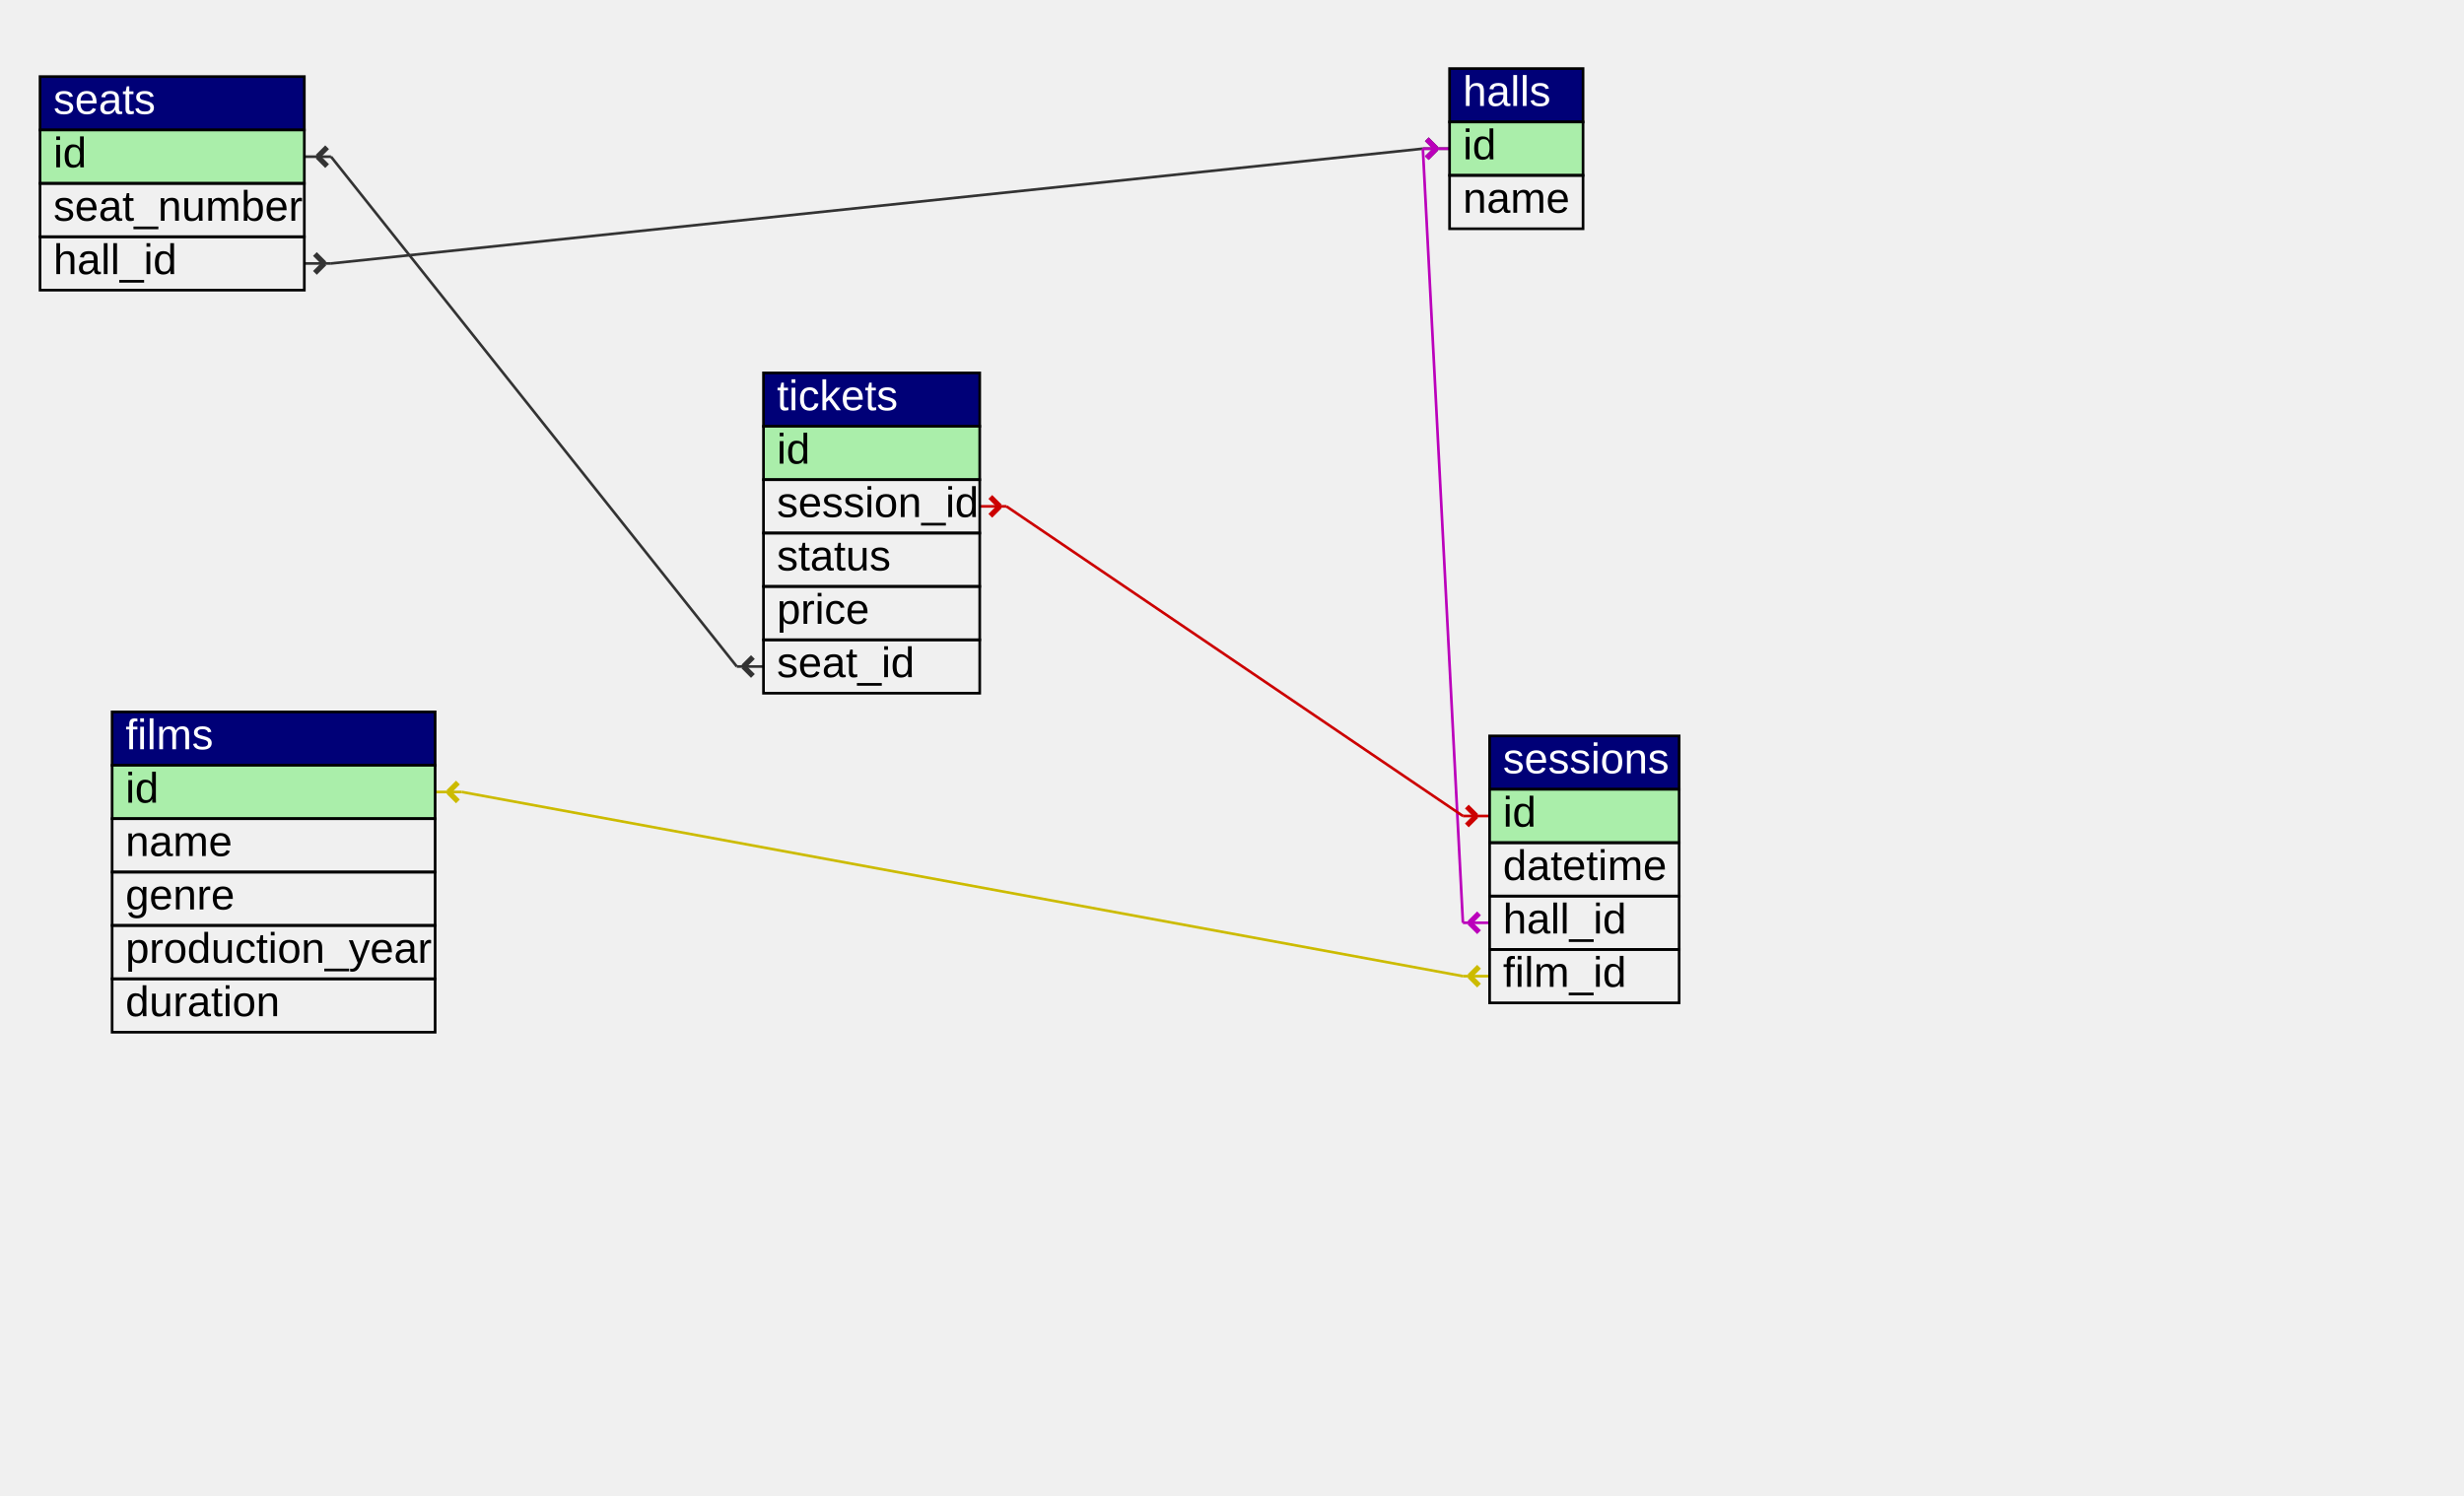
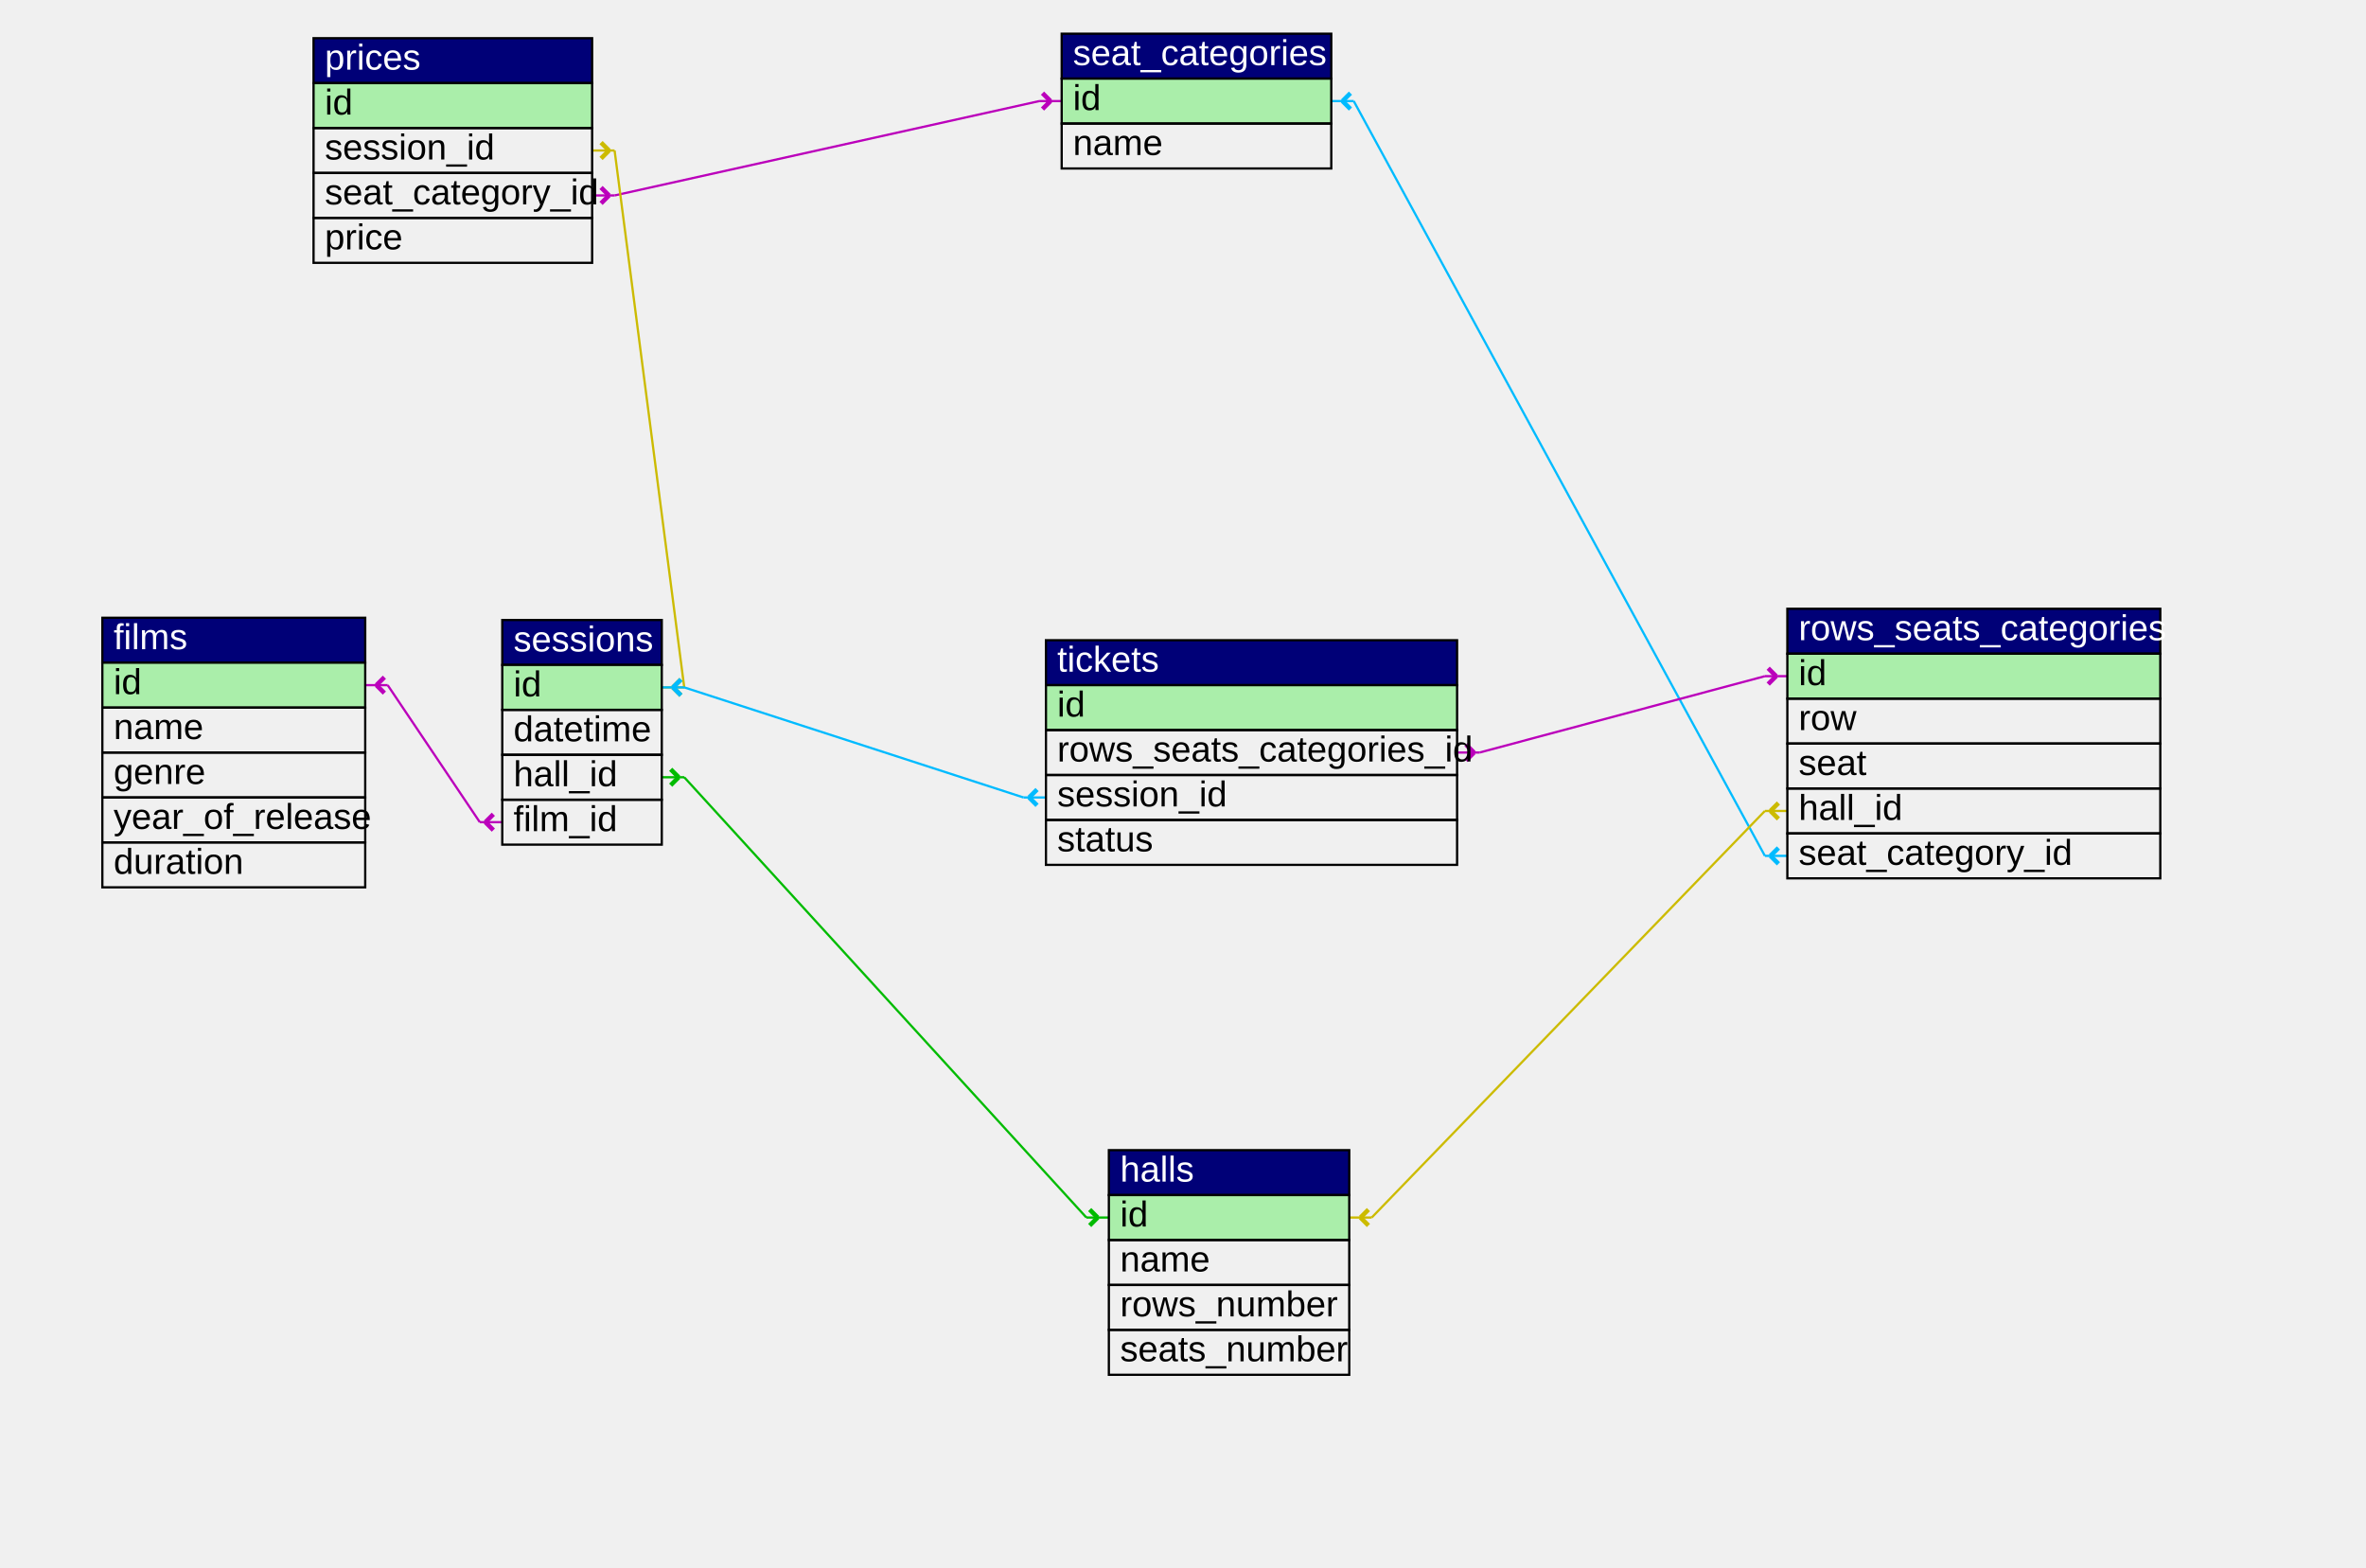
- <svg xmlns="http://www.w3.org/2000/svg" viewBox="279 148 923 539" width="644px" height="391px" version="1.1">
-   <line x1="393" y1="236" x2="403" y2="236" style="stroke:#333;stroke-width:1;" />
-   <line x1="812" y1="193" x2="822" y2="193" style="stroke:#333;stroke-width:1;" />
-   <line x1="403" y1="236" x2="812" y2="193" style="stroke:#333;stroke-width:1;" />
-   <line x1="400.5" y1="236" x2="396.964" y2="239.536" style="stroke:#333;stroke-width:2;" />
-   <line x1="400.5" y1="236" x2="396.964" y2="232.464" style="stroke:#333;stroke-width:2;" />
-   <line x1="817" y1="193" x2="813.464" y2="196.536" style="stroke:#333;stroke-width:2;" />
-   <line x1="817" y1="193" x2="813.464" y2="189.464" style="stroke:#333;stroke-width:2;" />
-   <line x1="837" y1="503" x2="827" y2="503" style="stroke:#cb0;stroke-width:1;" />
-   <line x1="452" y1="434" x2="442" y2="434" style="stroke:#cb0;stroke-width:1;" />
-   <line x1="827" y1="503" x2="452" y2="434" style="stroke:#cb0;stroke-width:1;" />
-   <line x1="829.5" y1="503" x2="833.036" y2="506.536" style="stroke:#cb0;stroke-width:2;" />
-   <line x1="829.5" y1="503" x2="833.036" y2="499.464" style="stroke:#cb0;stroke-width:2;" />
-   <line x1="447" y1="434" x2="450.536" y2="437.536" style="stroke:#cb0;stroke-width:2;" />
-   <line x1="447" y1="434" x2="450.536" y2="430.464" style="stroke:#cb0;stroke-width:2;" />
-   <line x1="837" y1="483" x2="827" y2="483" style="stroke:#b0b;stroke-width:1;" />
-   <line x1="812" y1="193" x2="822" y2="193" style="stroke:#b0b;stroke-width:1;" />
-   <line x1="827" y1="483" x2="812" y2="193" style="stroke:#b0b;stroke-width:1;" />
-   <line x1="829.5" y1="483" x2="833.036" y2="486.536" style="stroke:#b0b;stroke-width:2;" />
-   <line x1="829.5" y1="483" x2="833.036" y2="479.464" style="stroke:#b0b;stroke-width:2;" />
-   <line x1="817" y1="193" x2="813.464" y2="196.536" style="stroke:#b0b;stroke-width:2;" />
-   <line x1="817" y1="193" x2="813.464" y2="189.464" style="stroke:#b0b;stroke-width:2;" />
-   <line x1="646" y1="327" x2="656" y2="327" style="stroke:#c00;stroke-width:1;" />
-   <line x1="827" y1="443" x2="837" y2="443" style="stroke:#c00;stroke-width:1;" />
-   <line x1="656" y1="327" x2="827" y2="443" style="stroke:#c00;stroke-width:1;" />
-   <line x1="653.5" y1="327" x2="649.964" y2="330.536" style="stroke:#c00;stroke-width:2;" />
-   <line x1="653.5" y1="327" x2="649.964" y2="323.464" style="stroke:#c00;stroke-width:2;" />
-   <line x1="832" y1="443" x2="828.464" y2="446.536" style="stroke:#c00;stroke-width:2;" />
-   <line x1="832" y1="443" x2="828.464" y2="439.464" style="stroke:#c00;stroke-width:2;" />
-   <line x1="565" y1="387" x2="555" y2="387" style="stroke:#333;stroke-width:1;" />
-   <line x1="403" y1="196" x2="393" y2="196" style="stroke:#333;stroke-width:1;" />
-   <line x1="555" y1="387" x2="403" y2="196" style="stroke:#333;stroke-width:1;" />
-   <line x1="557.5" y1="387" x2="561.036" y2="390.536" style="stroke:#333;stroke-width:2;" />
-   <line x1="557.5" y1="387" x2="561.036" y2="383.464" style="stroke:#333;stroke-width:2;" />
-   <line x1="398" y1="196" x2="401.536" y2="199.536" style="stroke:#333;stroke-width:2;" />
-   <line x1="398" y1="196" x2="401.536" y2="192.464" style="stroke:#333;stroke-width:2;" />
-   <rect width="121" height="20" x="321" y="404" style="fill:#007;stroke:black;" />
-   <text width="121" height="20" x="326" y="418" style="fill:#fff;" font-family="Arial" font-size="16px"> films</text>
-   <rect width="121" height="20" x="321" y="424" style="fill:#aea;stroke:black;" />
-   <text width="121" height="20" x="326" y="438" style="fill:black;" font-family="Arial" font-size="16px">id</text>
-   <rect width="121" height="20" x="321" y="444" style="fill:none;stroke:black;" />
-   <text width="121" height="20" x="326" y="458" style="fill:black;" font-family="Arial" font-size="16px">name</text>
-   <rect width="121" height="20" x="321" y="464" style="fill:none;stroke:black;" />
-   <text width="121" height="20" x="326" y="478" style="fill:black;" font-family="Arial" font-size="16px">genre</text>
-   <rect width="121" height="20" x="321" y="484" style="fill:none;stroke:black;" />
-   <text width="121" height="20" x="326" y="498" style="fill:black;" font-family="Arial" font-size="16px">production_year</text>
-   <rect width="121" height="20" x="321" y="504" style="fill:none;stroke:black;" />
-   <text width="121" height="20" x="326" y="518" style="fill:black;" font-family="Arial" font-size="16px">duration</text>
-   <rect width="50" height="20" x="822" y="163" style="fill:#007;stroke:black;" />
-   <text width="50" height="20" x="827" y="177" style="fill:#fff;" font-family="Arial" font-size="16px"> halls</text>
-   <rect width="50" height="20" x="822" y="183" style="fill:#aea;stroke:black;" />
-   <text width="50" height="20" x="827" y="197" style="fill:black;" font-family="Arial" font-size="16px">id</text>
-   <rect width="50" height="20" x="822" y="203" style="fill:none;stroke:black;" />
-   <text width="50" height="20" x="827" y="217" style="fill:black;" font-family="Arial" font-size="16px">name</text>
-   <rect width="99" height="20" x="294" y="166" style="fill:#007;stroke:black;" />
-   <text width="99" height="20" x="299" y="180" style="fill:#fff;" font-family="Arial" font-size="16px"> seats</text>
-   <rect width="99" height="20" x="294" y="186" style="fill:#aea;stroke:black;" />
-   <text width="99" height="20" x="299" y="200" style="fill:black;" font-family="Arial" font-size="16px">id</text>
-   <rect width="99" height="20" x="294" y="206" style="fill:none;stroke:black;" />
-   <text width="99" height="20" x="299" y="220" style="fill:black;" font-family="Arial" font-size="16px">seat_number</text>
-   <rect width="99" height="20" x="294" y="226" style="fill:none;stroke:black;" />
-   <text width="99" height="20" x="299" y="240" style="fill:black;" font-family="Arial" font-size="16px">hall_id</text>
-   <rect width="71" height="20" x="837" y="413" style="fill:#007;stroke:black;" />
-   <text width="71" height="20" x="842" y="427" style="fill:#fff;" font-family="Arial" font-size="16px"> sessions</text>
-   <rect width="71" height="20" x="837" y="433" style="fill:#aea;stroke:black;" />
-   <text width="71" height="20" x="842" y="447" style="fill:black;" font-family="Arial" font-size="16px">id</text>
-   <rect width="71" height="20" x="837" y="453" style="fill:none;stroke:black;" />
-   <text width="71" height="20" x="842" y="467" style="fill:black;" font-family="Arial" font-size="16px">datetime</text>
-   <rect width="71" height="20" x="837" y="473" style="fill:none;stroke:black;" />
-   <text width="71" height="20" x="842" y="487" style="fill:black;" font-family="Arial" font-size="16px">hall_id</text>
-   <rect width="71" height="20" x="837" y="493" style="fill:none;stroke:black;" />
-   <text width="71" height="20" x="842" y="507" style="fill:black;" font-family="Arial" font-size="16px">film_id</text>
-   <rect width="81" height="20" x="565" y="277" style="fill:#007;stroke:black;" />
-   <text width="81" height="20" x="570" y="291" style="fill:#fff;" font-family="Arial" font-size="16px"> tickets</text>
-   <rect width="81" height="20" x="565" y="297" style="fill:#aea;stroke:black;" />
-   <text width="81" height="20" x="570" y="311" style="fill:black;" font-family="Arial" font-size="16px">id</text>
-   <rect width="81" height="20" x="565" y="317" style="fill:none;stroke:black;" />
-   <text width="81" height="20" x="570" y="331" style="fill:black;" font-family="Arial" font-size="16px">session_id</text>
-   <rect width="81" height="20" x="565" y="337" style="fill:none;stroke:black;" />
-   <text width="81" height="20" x="570" y="351" style="fill:black;" font-family="Arial" font-size="16px">status</text>
-   <rect width="81" height="20" x="565" y="357" style="fill:none;stroke:black;" />
-   <text width="81" height="20" x="570" y="371" style="fill:black;" font-family="Arial" font-size="16px">price</text>
-   <rect width="81" height="20" x="565" y="377" style="fill:none;stroke:black;" />
-   <text width="81" height="20" x="570" y="391" style="fill:black;" font-family="Arial" font-size="16px">seat_id</text>
+ <svg xmlns="http://www.w3.org/2000/svg" viewBox="46 71 992 698" width="946px" height="627px" version="1.1">
+   <line x1="279" y1="158" x2="289" y2="158" style="stroke:#b0b;stroke-width:1;" />
+   <line x1="478" y1="116" x2="488" y2="116" style="stroke:#b0b;stroke-width:1;" />
+   <line x1="289" y1="158" x2="478" y2="116" style="stroke:#b0b;stroke-width:1;" />
+   <line x1="286.5" y1="158" x2="282.964" y2="161.536" style="stroke:#b0b;stroke-width:2;" />
+   <line x1="286.5" y1="158" x2="282.964" y2="154.464" style="stroke:#b0b;stroke-width:2;" />
+   <line x1="483" y1="116" x2="479.464" y2="119.536" style="stroke:#b0b;stroke-width:2;" />
+   <line x1="483" y1="116" x2="479.464" y2="112.464" style="stroke:#b0b;stroke-width:2;" />
+   <line x1="279" y1="138" x2="289" y2="138" style="stroke:#cb0;stroke-width:1;" />
+   <line x1="320" y1="377" x2="310" y2="377" style="stroke:#cb0;stroke-width:1;" />
+   <line x1="289" y1="138" x2="320" y2="377" style="stroke:#cb0;stroke-width:1;" />
+   <line x1="286.5" y1="138" x2="282.964" y2="141.536" style="stroke:#cb0;stroke-width:2;" />
+   <line x1="286.5" y1="138" x2="282.964" y2="134.464" style="stroke:#cb0;stroke-width:2;" />
+   <line x1="315" y1="377" x2="318.536" y2="380.536" style="stroke:#cb0;stroke-width:2;" />
+   <line x1="315" y1="377" x2="318.536" y2="373.464" style="stroke:#cb0;stroke-width:2;" />
+   <line x1="811" y1="452" x2="801" y2="452" style="stroke:#0bf;stroke-width:1;" />
+   <line x1="618" y1="116" x2="608" y2="116" style="stroke:#0bf;stroke-width:1;" />
+   <line x1="801" y1="452" x2="618" y2="116" style="stroke:#0bf;stroke-width:1;" />
+   <line x1="803.5" y1="452" x2="807.036" y2="455.536" style="stroke:#0bf;stroke-width:2;" />
+   <line x1="803.5" y1="452" x2="807.036" y2="448.464" style="stroke:#0bf;stroke-width:2;" />
+   <line x1="613" y1="116" x2="616.536" y2="119.536" style="stroke:#0bf;stroke-width:2;" />
+   <line x1="613" y1="116" x2="616.536" y2="112.464" style="stroke:#0bf;stroke-width:2;" />
+   <line x1="811" y1="432" x2="801" y2="432" style="stroke:#cb0;stroke-width:1;" />
+   <line x1="626" y1="613" x2="616" y2="613" style="stroke:#cb0;stroke-width:1;" />
+   <line x1="801" y1="432" x2="626" y2="613" style="stroke:#cb0;stroke-width:1;" />
+   <line x1="803.5" y1="432" x2="807.036" y2="435.536" style="stroke:#cb0;stroke-width:2;" />
+   <line x1="803.5" y1="432" x2="807.036" y2="428.464" style="stroke:#cb0;stroke-width:2;" />
+   <line x1="621" y1="613" x2="624.536" y2="616.536" style="stroke:#cb0;stroke-width:2;" />
+   <line x1="621" y1="613" x2="624.536" y2="609.464" style="stroke:#cb0;stroke-width:2;" />
+   <line x1="239" y1="437" x2="229" y2="437" style="stroke:#b0b;stroke-width:1;" />
+   <line x1="188" y1="376" x2="178" y2="376" style="stroke:#b0b;stroke-width:1;" />
+   <line x1="229" y1="437" x2="188" y2="376" style="stroke:#b0b;stroke-width:1;" />
+   <line x1="231.5" y1="437" x2="235.036" y2="440.536" style="stroke:#b0b;stroke-width:2;" />
+   <line x1="231.5" y1="437" x2="235.036" y2="433.464" style="stroke:#b0b;stroke-width:2;" />
+   <line x1="183" y1="376" x2="186.536" y2="379.536" style="stroke:#b0b;stroke-width:2;" />
+   <line x1="183" y1="376" x2="186.536" y2="372.464" style="stroke:#b0b;stroke-width:2;" />
+   <line x1="310" y1="417" x2="320" y2="417" style="stroke:#0b0;stroke-width:1;" />
+   <line x1="499" y1="613" x2="509" y2="613" style="stroke:#0b0;stroke-width:1;" />
+   <line x1="320" y1="417" x2="499" y2="613" style="stroke:#0b0;stroke-width:1;" />
+   <line x1="317.5" y1="417" x2="313.964" y2="420.536" style="stroke:#0b0;stroke-width:2;" />
+   <line x1="317.5" y1="417" x2="313.964" y2="413.464" style="stroke:#0b0;stroke-width:2;" />
+   <line x1="504" y1="613" x2="500.464" y2="616.536" style="stroke:#0b0;stroke-width:2;" />
+   <line x1="504" y1="613" x2="500.464" y2="609.464" style="stroke:#0b0;stroke-width:2;" />
+   <line x1="664" y1="406" x2="674" y2="406" style="stroke:#b0b;stroke-width:1;" />
+   <line x1="801" y1="372" x2="811" y2="372" style="stroke:#b0b;stroke-width:1;" />
+   <line x1="674" y1="406" x2="801" y2="372" style="stroke:#b0b;stroke-width:1;" />
+   <line x1="671.5" y1="406" x2="667.964" y2="409.536" style="stroke:#b0b;stroke-width:2;" />
+   <line x1="671.5" y1="406" x2="667.964" y2="402.464" style="stroke:#b0b;stroke-width:2;" />
+   <line x1="806" y1="372" x2="802.464" y2="375.536" style="stroke:#b0b;stroke-width:2;" />
+   <line x1="806" y1="372" x2="802.464" y2="368.464" style="stroke:#b0b;stroke-width:2;" />
+   <line x1="481" y1="426" x2="471" y2="426" style="stroke:#0bf;stroke-width:1;" />
+   <line x1="320" y1="377" x2="310" y2="377" style="stroke:#0bf;stroke-width:1;" />
+   <line x1="471" y1="426" x2="320" y2="377" style="stroke:#0bf;stroke-width:1;" />
+   <line x1="473.5" y1="426" x2="477.036" y2="429.536" style="stroke:#0bf;stroke-width:2;" />
+   <line x1="473.5" y1="426" x2="477.036" y2="422.464" style="stroke:#0bf;stroke-width:2;" />
+   <line x1="315" y1="377" x2="318.536" y2="380.536" style="stroke:#0bf;stroke-width:2;" />
+   <line x1="315" y1="377" x2="318.536" y2="373.464" style="stroke:#0bf;stroke-width:2;" />
+   <rect width="117" height="20" x="61" y="346" style="fill:#007;stroke:black;" />
+   <text width="117" height="20" x="66" y="360" style="fill:#fff;" font-family="Arial" font-size="16px"> films</text>
+   <rect width="117" height="20" x="61" y="366" style="fill:#aea;stroke:black;" />
+   <text width="117" height="20" x="66" y="380" style="fill:black;" font-family="Arial" font-size="16px">id</text>
+   <rect width="117" height="20" x="61" y="386" style="fill:none;stroke:black;" />
+   <text width="117" height="20" x="66" y="400" style="fill:black;" font-family="Arial" font-size="16px">name</text>
+   <rect width="117" height="20" x="61" y="406" style="fill:none;stroke:black;" />
+   <text width="117" height="20" x="66" y="420" style="fill:black;" font-family="Arial" font-size="16px">genre</text>
+   <rect width="117" height="20" x="61" y="426" style="fill:none;stroke:black;" />
+   <text width="117" height="20" x="66" y="440" style="fill:black;" font-family="Arial" font-size="16px">year_of_release</text>
+   <rect width="117" height="20" x="61" y="446" style="fill:none;stroke:black;" />
+   <text width="117" height="20" x="66" y="460" style="fill:black;" font-family="Arial" font-size="16px">duration</text>
+   <rect width="107" height="20" x="509" y="583" style="fill:#007;stroke:black;" />
+   <text width="107" height="20" x="514" y="597" style="fill:#fff;" font-family="Arial" font-size="16px"> halls</text>
+   <rect width="107" height="20" x="509" y="603" style="fill:#aea;stroke:black;" />
+   <text width="107" height="20" x="514" y="617" style="fill:black;" font-family="Arial" font-size="16px">id</text>
+   <rect width="107" height="20" x="509" y="623" style="fill:none;stroke:black;" />
+   <text width="107" height="20" x="514" y="637" style="fill:black;" font-family="Arial" font-size="16px">name</text>
+   <rect width="107" height="20" x="509" y="643" style="fill:none;stroke:black;" />
+   <text width="107" height="20" x="514" y="657" style="fill:black;" font-family="Arial" font-size="16px">rows_number</text>
+   <rect width="107" height="20" x="509" y="663" style="fill:none;stroke:black;" />
+   <text width="107" height="20" x="514" y="677" style="fill:black;" font-family="Arial" font-size="16px">seats_number</text>
+   <rect width="124" height="20" x="155" y="88" style="fill:#007;stroke:black;" />
+   <text width="124" height="20" x="160" y="102" style="fill:#fff;" font-family="Arial" font-size="16px"> prices</text>
+   <rect width="124" height="20" x="155" y="108" style="fill:#aea;stroke:black;" />
+   <text width="124" height="20" x="160" y="122" style="fill:black;" font-family="Arial" font-size="16px">id</text>
+   <rect width="124" height="20" x="155" y="128" style="fill:none;stroke:black;" />
+   <text width="124" height="20" x="160" y="142" style="fill:black;" font-family="Arial" font-size="16px">session_id</text>
+   <rect width="124" height="20" x="155" y="148" style="fill:none;stroke:black;" />
+   <text width="124" height="20" x="160" y="162" style="fill:black;" font-family="Arial" font-size="16px">seat_category_id</text>
+   <rect width="124" height="20" x="155" y="168" style="fill:none;stroke:black;" />
+   <text width="124" height="20" x="160" y="182" style="fill:black;" font-family="Arial" font-size="16px">price</text>
+   <rect width="166" height="20" x="811" y="342" style="fill:#007;stroke:black;" />
+   <text width="166" height="20" x="816" y="356" style="fill:#fff;" font-family="Arial" font-size="16px"> rows_seats_categories</text>
+   <rect width="166" height="20" x="811" y="362" style="fill:#aea;stroke:black;" />
+   <text width="166" height="20" x="816" y="376" style="fill:black;" font-family="Arial" font-size="16px">id</text>
+   <rect width="166" height="20" x="811" y="382" style="fill:none;stroke:black;" />
+   <text width="166" height="20" x="816" y="396" style="fill:black;" font-family="Arial" font-size="16px">row</text>
+   <rect width="166" height="20" x="811" y="402" style="fill:none;stroke:black;" />
+   <text width="166" height="20" x="816" y="416" style="fill:black;" font-family="Arial" font-size="16px">seat</text>
+   <rect width="166" height="20" x="811" y="422" style="fill:none;stroke:black;" />
+   <text width="166" height="20" x="816" y="436" style="fill:black;" font-family="Arial" font-size="16px">hall_id</text>
+   <rect width="166" height="20" x="811" y="442" style="fill:none;stroke:black;" />
+   <text width="166" height="20" x="816" y="456" style="fill:black;" font-family="Arial" font-size="16px">seat_category_id</text>
+   <rect width="120" height="20" x="488" y="86" style="fill:#007;stroke:black;" />
+   <text width="120" height="20" x="493" y="100" style="fill:#fff;" font-family="Arial" font-size="16px"> seat_categories</text>
+   <rect width="120" height="20" x="488" y="106" style="fill:#aea;stroke:black;" />
+   <text width="120" height="20" x="493" y="120" style="fill:black;" font-family="Arial" font-size="16px">id</text>
+   <rect width="120" height="20" x="488" y="126" style="fill:none;stroke:black;" />
+   <text width="120" height="20" x="493" y="140" style="fill:black;" font-family="Arial" font-size="16px">name</text>
+   <rect width="71" height="20" x="239" y="347" style="fill:#007;stroke:black;" />
+   <text width="71" height="20" x="244" y="361" style="fill:#fff;" font-family="Arial" font-size="16px"> sessions</text>
+   <rect width="71" height="20" x="239" y="367" style="fill:#aea;stroke:black;" />
+   <text width="71" height="20" x="244" y="381" style="fill:black;" font-family="Arial" font-size="16px">id</text>
+   <rect width="71" height="20" x="239" y="387" style="fill:none;stroke:black;" />
+   <text width="71" height="20" x="244" y="401" style="fill:black;" font-family="Arial" font-size="16px">datetime</text>
+   <rect width="71" height="20" x="239" y="407" style="fill:none;stroke:black;" />
+   <text width="71" height="20" x="244" y="421" style="fill:black;" font-family="Arial" font-size="16px">hall_id</text>
+   <rect width="71" height="20" x="239" y="427" style="fill:none;stroke:black;" />
+   <text width="71" height="20" x="244" y="441" style="fill:black;" font-family="Arial" font-size="16px">film_id</text>
+   <rect width="183" height="20" x="481" y="356" style="fill:#007;stroke:black;" />
+   <text width="183" height="20" x="486" y="370" style="fill:#fff;" font-family="Arial" font-size="16px"> tickets</text>
+   <rect width="183" height="20" x="481" y="376" style="fill:#aea;stroke:black;" />
+   <text width="183" height="20" x="486" y="390" style="fill:black;" font-family="Arial" font-size="16px">id</text>
+   <rect width="183" height="20" x="481" y="396" style="fill:none;stroke:black;" />
+   <text width="183" height="20" x="486" y="410" style="fill:black;" font-family="Arial" font-size="16px">rows_seats_categories_id</text>
+   <rect width="183" height="20" x="481" y="416" style="fill:none;stroke:black;" />
+   <text width="183" height="20" x="486" y="430" style="fill:black;" font-family="Arial" font-size="16px">session_id</text>
+   <rect width="183" height="20" x="481" y="436" style="fill:none;stroke:black;" />
+   <text width="183" height="20" x="486" y="450" style="fill:black;" font-family="Arial" font-size="16px">status</text>
</svg>
